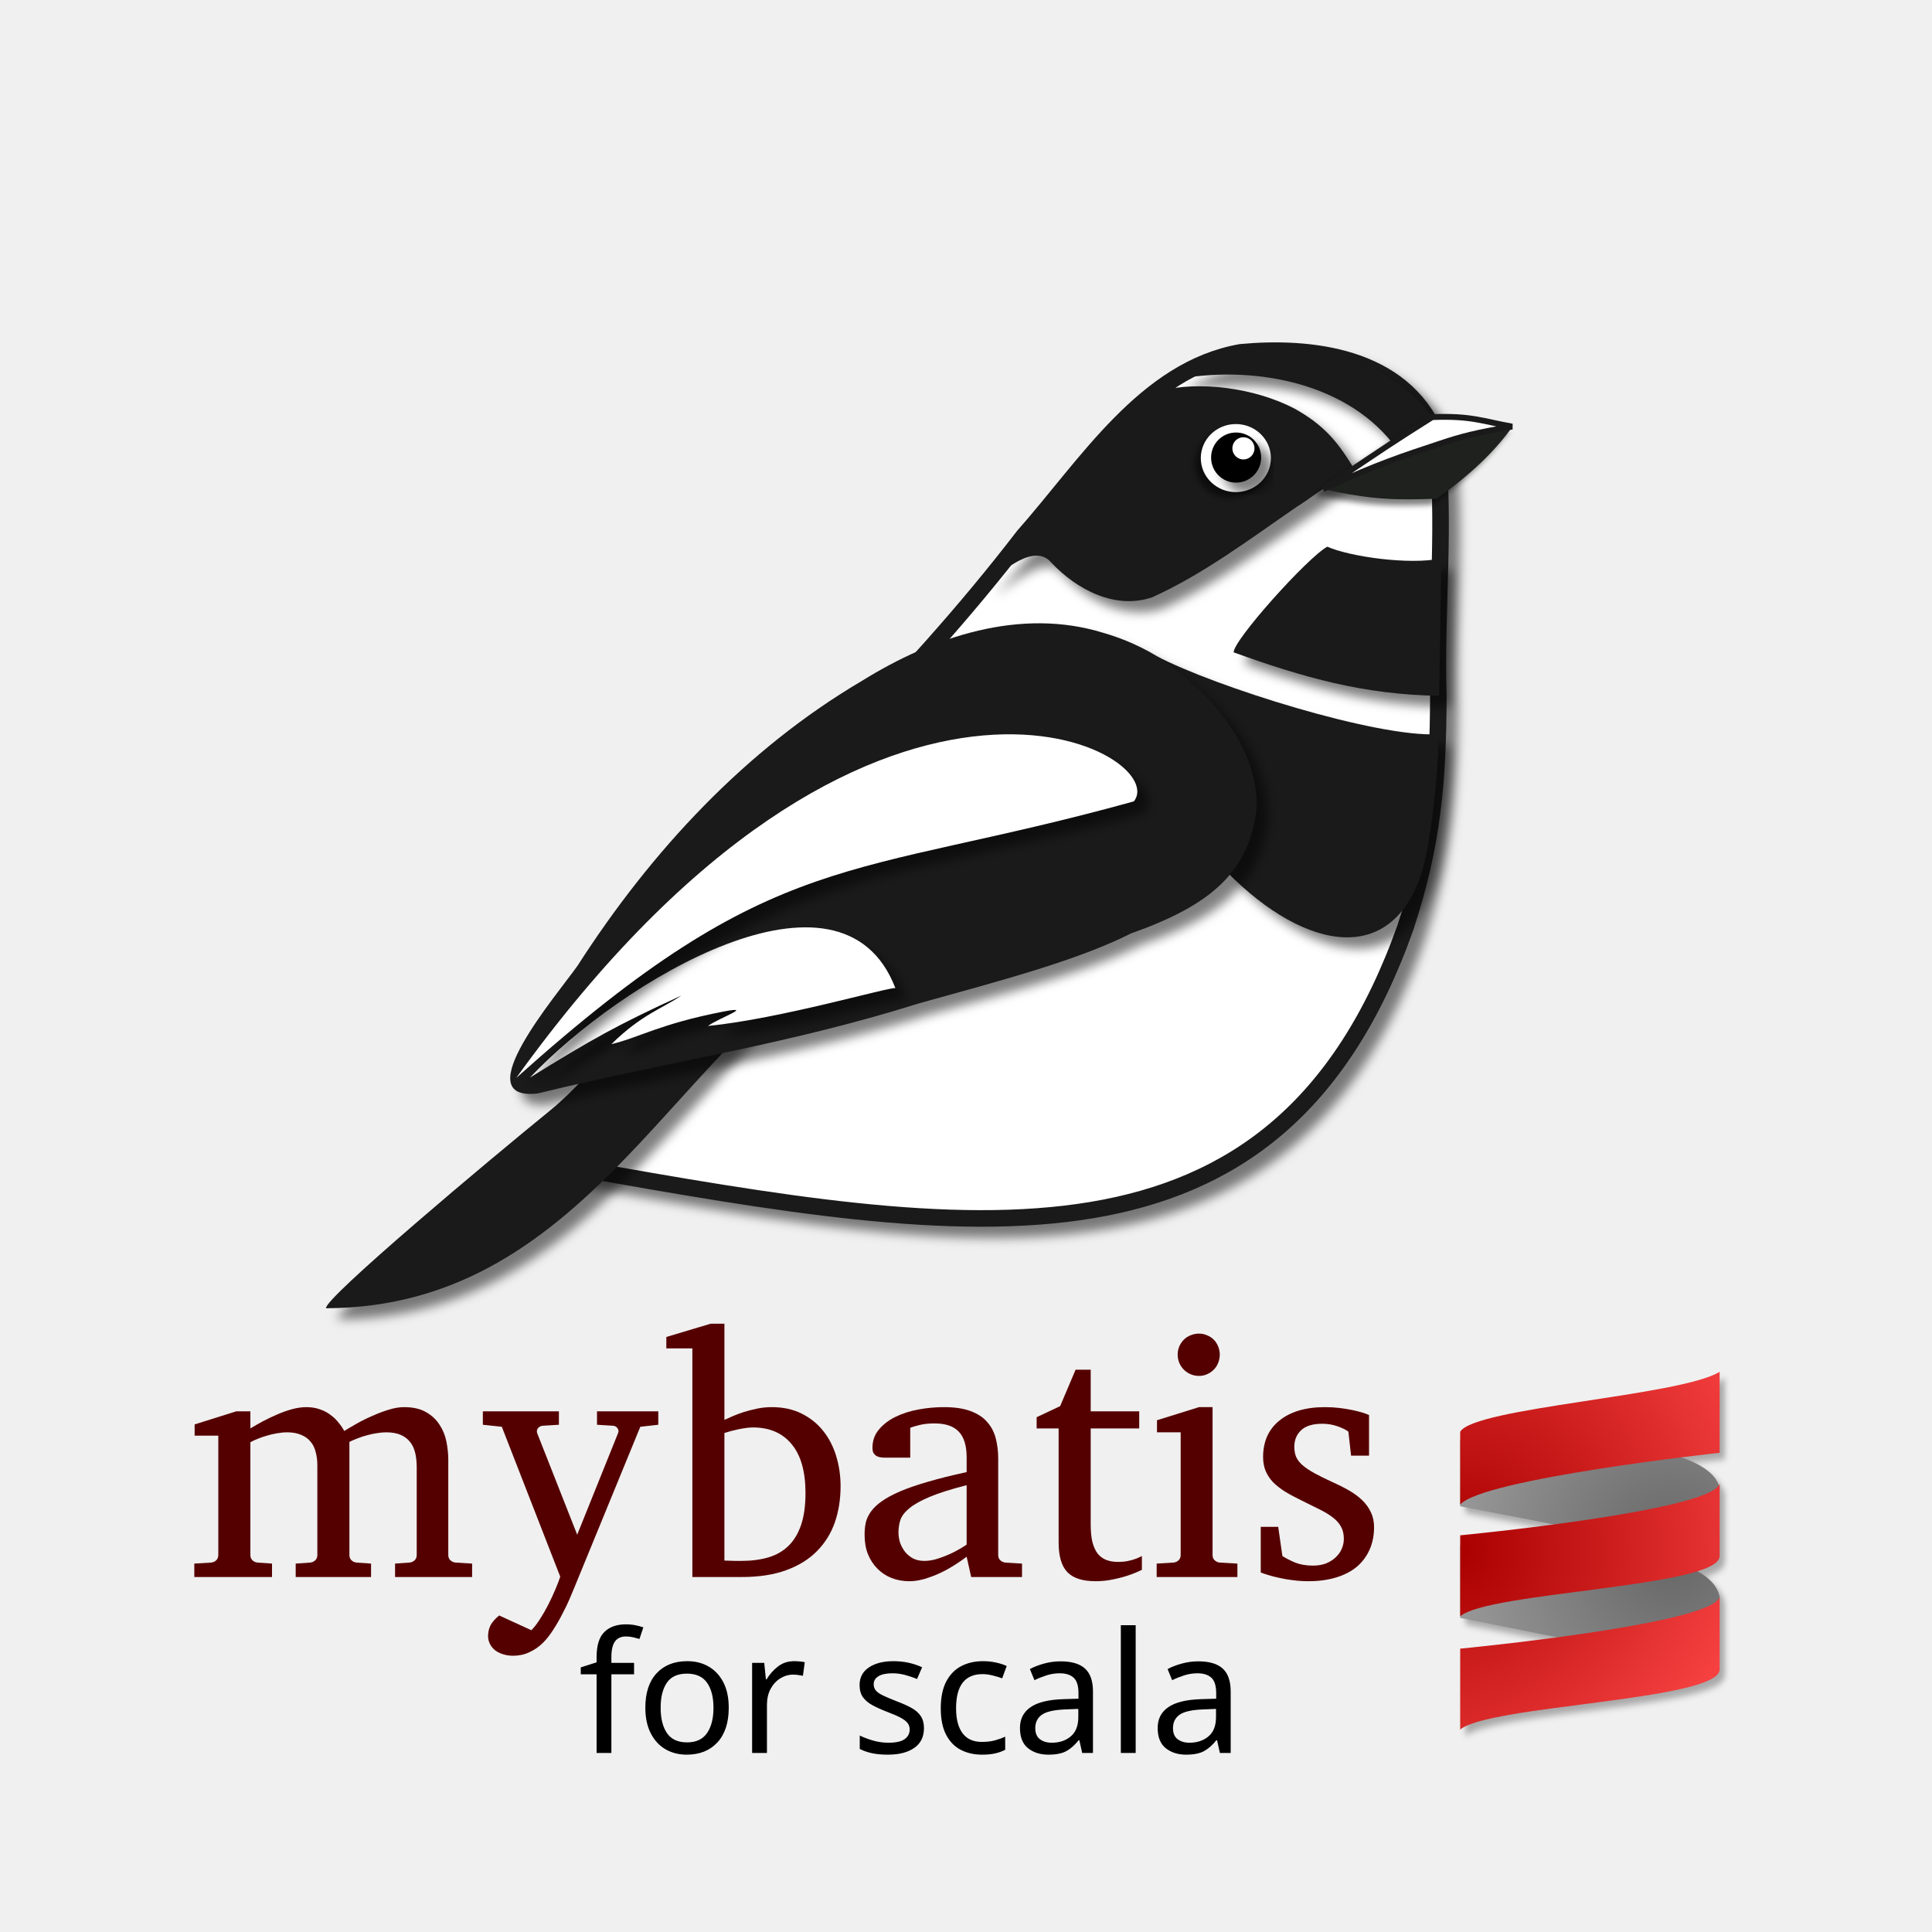
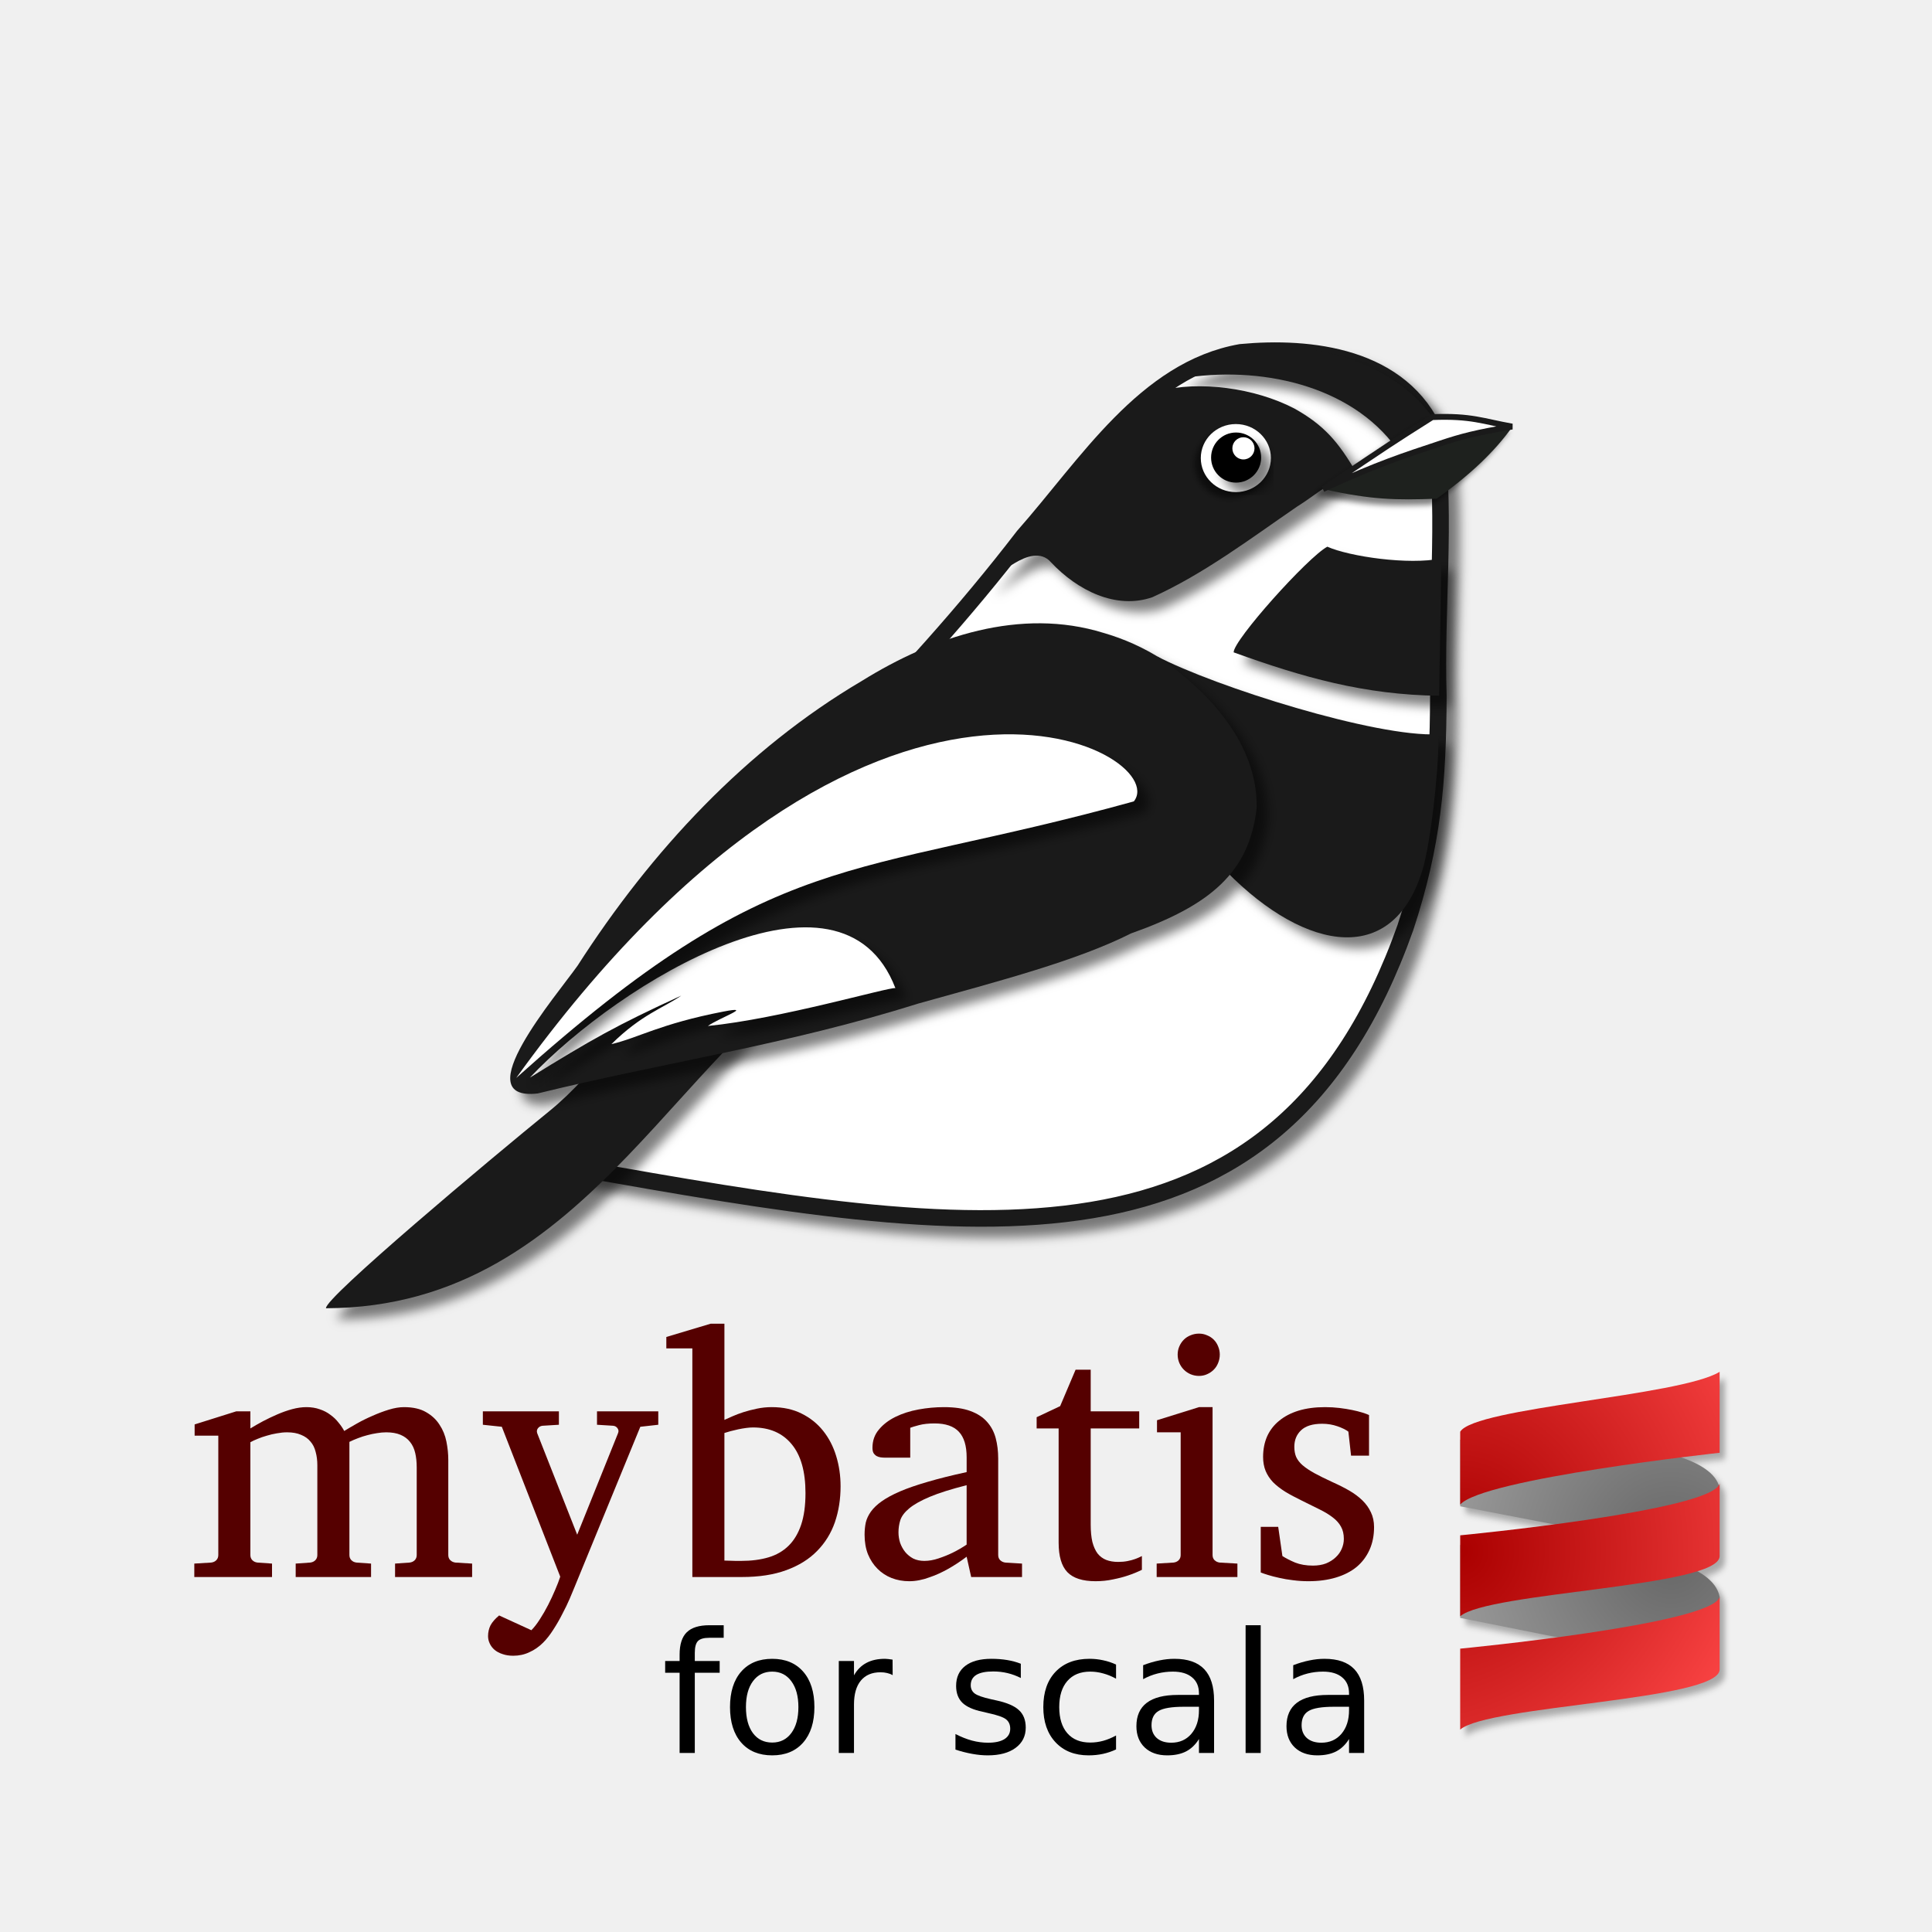
<svg xmlns="http://www.w3.org/2000/svg" xmlns:xlink="http://www.w3.org/1999/xlink" width="700" height="700" id="svg2" version="1.0">
  <defs id="defs4">
    <linearGradient id="linearGradient3038">
      <stop style="stop-color:#757769;stop-opacity:1;" offset="0" id="stop3040" />
      <stop style="stop-color:#fff8cb;stop-opacity:1;" offset="1" id="stop3042" />
    </linearGradient>
    <linearGradient id="linearGradient3038-2">
      <stop style="stop-color:#757769;stop-opacity:1;" offset="0" id="stop3040-7" />
      <stop style="stop-color:#fff8cb;stop-opacity:1;" offset="1" id="stop3042-0" />
    </linearGradient>
    <filter id="filter3032" width="1.5" height="1.5" x="-0.25" y="-0.25" color-interpolation-filters="sRGB">
      <feGaussianBlur id="feGaussianBlur3034" in="SourceAlpha" stdDeviation="2" result="blur" />
      <feColorMatrix id="feColorMatrix3036" result="bluralpha" type="matrix" values="1 0 0 0 0 0 1 0 0 0 0 0 1 0 0 0 0 0 0.5 0 " />
      <feOffset id="feOffset3038" in="bluralpha" dx="4" dy="4" result="offsetBlur" />
      <feMerge id="feMerge3040">
        <feMergeNode id="feMergeNode3042" in="offsetBlur" />
        <feMergeNode id="feMergeNode3044" in="SourceGraphic" />
      </feMerge>
    </filter>
    <filter id="filter3716" color-interpolation-filters="sRGB">
      <feGaussianBlur stdDeviation="2.09" id="feGaussianBlur3718" />
    </filter>
    <radialGradient xlink:href="#linearGradient3665" id="radialGradient3742" gradientUnits="userSpaceOnUse" gradientTransform="matrix(-2.964263,-0.03482784,0.0304569,-2.59224,1373.314,1700.229)" cx="352.533" cy="449.388" fx="352.533" fy="449.388" r="98.5" />
    <linearGradient id="linearGradient3665">
      <stop style="stop-color:#666666;stop-opacity:1;" offset="0" id="stop3667" />
      <stop style="stop-color:#bebebe;stop-opacity:1;" offset="1" id="stop3669" />
    </linearGradient>
    <radialGradient xlink:href="#linearGradient3665" id="radialGradient3738" gradientUnits="userSpaceOnUse" gradientTransform="matrix(-2.964263,-0.03482784,0.0304569,-2.59224,1373.314,1700.229)" cx="352.533" cy="449.388" fx="352.533" fy="449.388" r="98.5" />
    <linearGradient id="linearGradient3975">
      <stop style="stop-color:#666666;stop-opacity:1;" offset="0" id="stop3977" />
      <stop style="stop-color:#bebebe;stop-opacity:1;" offset="1" id="stop3979" />
    </linearGradient>
    <radialGradient xlink:href="#linearGradient3665" id="radialGradient3740" gradientUnits="userSpaceOnUse" gradientTransform="matrix(-2.964263,-0.03482784,0.0304569,-2.59224,1373.314,1700.229)" cx="352.533" cy="449.388" fx="352.533" fy="449.388" r="98.5" />
    <linearGradient id="linearGradient3982">
      <stop style="stop-color:#666666;stop-opacity:1;" offset="0" id="stop3984" />
      <stop style="stop-color:#bebebe;stop-opacity:1;" offset="1" id="stop3986" />
    </linearGradient>
    <radialGradient xlink:href="#linearGradient3651" id="radialGradient3750" gradientUnits="userSpaceOnUse" gradientTransform="matrix(2.843628,-2.4414848e-7,5.2995657e-6,2.471614,-365.0583,-758.6873)" cx="192.379" cy="517.698" fx="192.379" fy="517.698" r="98.5" />
    <linearGradient id="linearGradient3651">
      <stop style="stop-color:#aa0000;stop-opacity:1;" offset="0" id="stop3653" />
      <stop style="stop-color:#ff4848;stop-opacity:1;" offset="1" id="stop3655" />
    </linearGradient>
    <radialGradient xlink:href="#linearGradient3651" id="radialGradient3744" gradientUnits="userSpaceOnUse" gradientTransform="matrix(2.843628,-2.4414848e-7,5.2995657e-6,2.471614,-365.0583,-758.6873)" cx="192.379" cy="517.698" fx="192.379" fy="517.698" r="98.5" />
    <linearGradient id="linearGradient3993">
      <stop style="stop-color:#aa0000;stop-opacity:1;" offset="0" id="stop3995" />
      <stop style="stop-color:#ff4848;stop-opacity:1;" offset="1" id="stop3997" />
    </linearGradient>
    <radialGradient xlink:href="#linearGradient3651" id="radialGradient3746" gradientUnits="userSpaceOnUse" gradientTransform="matrix(2.843628,-2.4414848e-7,5.2995657e-6,2.471614,-365.0583,-758.6873)" cx="192.379" cy="517.698" fx="192.379" fy="517.698" r="98.5" />
    <linearGradient id="linearGradient4000">
      <stop style="stop-color:#aa0000;stop-opacity:1;" offset="0" id="stop4002" />
      <stop style="stop-color:#ff4848;stop-opacity:1;" offset="1" id="stop4004" />
    </linearGradient>
    <radialGradient xlink:href="#linearGradient3651" id="radialGradient3748" gradientUnits="userSpaceOnUse" gradientTransform="matrix(2.843628,-2.4414848e-7,5.2995657e-6,2.471614,-365.0583,-758.6873)" cx="192.379" cy="517.698" fx="192.379" fy="517.698" r="98.5" />
    <linearGradient id="linearGradient4007">
      <stop style="stop-color:#aa0000;stop-opacity:1;" offset="0" id="stop4009" />
      <stop style="stop-color:#ff4848;stop-opacity:1;" offset="1" id="stop4011" />
    </linearGradient>
  </defs>
  <g id="layer1" transform="translate(-21.33076,30.80774)">
    <path style="fill:#ffffff;fill-opacity:1;stroke:#1a1a1a;stroke-width:6;stroke-miterlimit:4;stroke-opacity:1;stroke-dasharray:none;filter:url(#filter3032)" d="m 530.525,305.293 c 9.973,-30.303 11.824,-52.687 11.948,-83.927 -0.985,-31.434 2.883,-63.607 -0.883,-94.749 -12.158,-28.655 -45.696,-32.12 -70.718,-29.772 -34.68,6.127 -55.759,40.614 -78.747,66.635 -21.165,27.523 -44.255,53.044 -68.39,77.223 -80.68,113.613 -104.436,148.343 -92.648,151.857 142.724,25.17 252.783,44.129 299.438,-87.267 z" id="Body" />
    <path style="fill:#1a1a1a;stroke:none;filter:url(#filter3032)" d="m 540.3,120.324 c -16.442,-23.58 -60.174,-35.34 -93.718,-13.523 27.808,-5.503 61.359,0.575 79.132,22.757 5.437,-3.801 8.904,-5.744 14.586,-9.233 z" id="HeadStripe" />
    <path style="fill:#1a1a1a;fill-opacity:1;stroke-width:6;stroke-miterlimit:4;stroke-dasharray:none;filter:url(#filter3032)" d="m 378.064,181.043 c 12.448,-14.03 23.54,-29.488 35.922,-43.571 9.017,-8.931 17.315,-18.823 27.202,-26.604 14.65,-3.787 34.69,-1.175 49.144,6.352 10.704,6.001 15.936,12.054 22.511,23.386 -8.072,1.615 -14.574,7.825 -21.606,12.171 -17.047,11.694 -33.763,24.388 -52.386,32.797 -13.182,4.582 -27.159,-2.497 -36.692,-12.62 -3.705,-4.268 -9.093,-2.157 -13.107,0.222 -3.89,2.206 -7.38,5.156 -10.988,7.867 z" id="EyeMask" />
    <path id="Chest" d="m 537.205,282.712 c 3.623,-14.576 5.979,-43.912 5.112,-47.489 -22.306,1.191 -80.797,-17.233 -101.829,-28.263 29.827,29.725 26.448,24.272 33.454,43.225 6.801,9.259 -7.03,24.708 -8.025,35.005 28.706,29.009 61.026,34.758 71.288,-2.478 z" style="fill:#1a1a1a;fill-opacity:1;stroke:none;filter:url(#filter3032)" />
    <path id="TailUpper" d="m 335.081,309.374 c -67.452,32.384 -98.377,133.501 -195.635,133.823 -0.736,-3.541 59.452,-53.974 80.991,-71.491 16.95,-13.764 33.096,-37.33 33.364,-44.419 10.796,-4.584 68.656,-18.306 81.28,-17.914 z" style="fill:#1a1a1a;fill-opacity:1;stroke:none;filter:url(#filter3032)" />
    <g id="Beak" transform="matrix(-0.4865093,0,0,0.5435717,551.7907,115.147)" style="stroke-width:11.667;stroke-miterlimit:4;stroke-dasharray:none;filter:url(#filter3032)">
      <path style="fill:#1e211e;stroke-width:11.667;stroke-miterlimit:4;stroke-dasharray:none" d="m 104.971,57.474 c -36.118,7.238 -54.418,7.429 -84.595,6.432 -24.463,-15.64 -42.777,-30.942 -56.445,-48.064 10.282,0.444 26.446,3.735 50.502,10.039 24.056,6.304 52.978,14.809 90.539,31.593 z" id="BeakLower" />
      <path id="BeakUpper" d="M 104.971,57.474 C 53.599,26.511 53.599,26.511 23.619,9.524 -5.397,8.454 -14.165,12.391 -35.864,15.827 c 27.277,4.06 37.973,6.63 53.795,11.35 26.878,8.017 45.176,13.067 87.04,30.298 z" style="fill:#ffffff;fill-opacity:1;stroke:#1a1a1a;stroke-width:3.889;stroke-miterlimit:4;stroke-opacity:1;stroke-dasharray:none" />
    </g>
    <path transform="matrix(-0.5348029,0,0,0.5435717,564.5067,114.1763)" d="m 202.143,38.612 c 0,12.525 -10.633,22.679 -23.75,22.679 -13.117,0 -23.75,-10.154 -23.75,-22.679 0,-12.525 10.633,-22.679 23.75,-22.679 13.117,0 23.75,10.154 23.75,22.679 z" id="path2541" style="fill:#ffffff;fill-opacity:1;stroke:none;filter:url(#filter3032)" />
    <path style="fill:#000000;fill-opacity:1;stroke:none;filter:url(#filter3032)" d="m 469.175,125.899 c -5.013,0 -9.044,4.059 -9.044,9.077 0,5.018 4.031,9.077 9.044,9.077 5.013,0 9.095,-4.059 9.095,-9.077 0,-5.018 -4.082,-9.077 -9.095,-9.077 z" id="path2543" />
    <path style="fill:#1a1a1a;fill-opacity:1;filter:url(#filter3032);" d="m 442.516,208.198 c 17.042,12.127 34.287,30.305 34.158,53.412 -2.558,23.852 -17.067,35.679 -45.581,45.787 -19.593,9.897 -47.593,17.193 -77.024,25.395 -47.552,14.964 -91.174,21.127 -137.931,32.582 -26.295,3.003 7.031,-35.731 14.463,-46.307 26.73,-41.628 61.06,-78.446 102.912,-103.117 25.989,-16.168 57.622,-26.75 87.593,-17.46 7.518,2.167 14.768,5.404 21.41,9.709 z" id="WingBackground" />
    <path id="WingTip" d="m 213.337,359.621 c 22.549,-13.926 31.059,-18.783 54.834,-29.703 -6.462,4.478 -14.419,6.815 -25.308,17.585 9.725,-2.266 17.451,-7.315 40.493,-11.784 11.521,-2.234 -1.149,2.117 -5.554,5.203 26.157,-2.576 65.578,-14.137 67.945,-13.722 -19.581,-50.934 -99.862,-2.151 -132.411,32.42 z" style="fill:#ffffff;stroke:none;filter:url(#filter3032)" />
    <path id="WingStripe" d="M 432.147,259.548 C 328.664,288.214 302.835,275.018 208.364,359.757 336.812,181.518 446.421,241.528 432.147,259.548 z" style="fill:#ffffff;fill-opacity:1;fill-rule:evenodd;stroke:none;filter:url(#filter3032)" />
    <path style="fill:#000000;fill-opacity:0;stroke-width:6;stroke-miterlimit:4;stroke-dasharray:none;filter:url(#filter3032)" id="path3153-7" d="m 455.979,98.103 c 8.997,-3.963 18.402,-6.674 27.674,-9.704 13.705,-4.636 27.614,-8.342 41.637,-11.54 5.082,-1.151 10.178,-2.274 15.358,-2.666 1.27,-0.073 2.546,-0.127 3.817,-0.062 0.439,0.018 0.878,0.019 1.318,0.016 0.253,-0.008 0.506,-0.008 0.76,-0.005 1.36,0.046 2.721,0.045 4.081,0.047 1.662,0.005 3.323,-0.005 4.985,-0.013 1.546,-0.198 2.175,0.153 3.503,0.912 1.524,0.892 2.872,1.958 4.088,3.319 1.29,1.473 2.361,3.177 3.154,5.035 0.516,1.005 0.517,2.165 0.753,3.252 0.179,0.748 0.602,1.236 1.155,1.672 0.969,0.585 2.004,0.855 3.088,1.057 0.174,0.027 0.349,0.054 0.523,0.08 0,0 -9.879,7.732 -9.879,7.732 l 0,0 c -0.175,-0.041 -0.35,-0.083 -0.525,-0.124 -1.212,-0.321 -2.417,-0.74 -3.442,-1.558 -0.671,-0.652 -1.247,-1.377 -1.515,-2.343 -0.338,-1.014 -0.162,-2.168 -0.624,-3.163 -0.683,-1.742 -1.682,-3.302 -2.902,-4.628 -1.162,-1.227 -2.483,-2.15 -3.926,-2.921 -1.031,-0.522 -2.064,-0.447 -3.182,-0.425 -1.651,-0.008 -3.303,-0.018 -4.954,-0.013 -1.399,0.003 -2.799,0.003 -4.198,0.048 -0.253,0.001 -0.506,0.003 -0.759,-0.011 -0.446,-0.013 -0.892,-0.027 -1.338,-0.055 -1.186,-0.053 -2.373,-0.035 -3.559,0.034 -4.934,0.36 -9.811,1.303 -14.67,2.297 -13.876,2.945 -27.596,6.616 -41.11,11.234 -9.67,3.26 -19.481,6.262 -28.742,10.822 0,0 9.431,-8.328 9.431,-8.328 z" />
    <path id="Beard" d="m 542.753,221.287 c 0.137,-12.927 0.967,-46.016 0.638,-49.739 -11.61,2.414 -33.141,-0.693 -41.147,-4.28 -7.113,3.838 -34.132,33.962 -33.935,38.287 25.132,9.061 47.229,15.369 74.444,15.732 z" style="fill:#1a1a1a;stroke-width:6;stroke-miterlimit:4;stroke-dasharray:none;filter:url(#filter3032)" />
    <path style="fill:#ffffff;fill-opacity:1;fill-rule:nonzero;stroke-width:6.249;stroke-miterlimit:4;stroke-dasharray:none;filter:url(#filter3032)" id="path3010" d="m 619.993,225.536 c 0,2.189 -1.978,3.964 -4.417,3.964 -2.44,0 -4.417,-1.775 -4.417,-3.964 0,-2.189 1.978,-3.964 4.417,-3.964 2.44,0 4.417,1.775 4.417,3.964 z" transform="matrix(0.9083571,0,0,1.014898,-87.31274,-97.26354)" />
    <g id="g3720" transform="matrix(0.4771535,0,0,0.5865635,432.053,235.4966)">
      <g style="opacity:0.296;fill:#000000;filter:url(#filter3716)" id="g3696" transform="translate(70,-13)">
        <g style="fill:#000000;fill-opacity:1" id="g3698">
          <path style="color:#000000;fill:#000000;fill-opacity:1;fill-rule:nonzero;stroke:none;stroke-width:4.013;marker:none;visibility:visible;display:inline;overflow:visible;enable-background:accumulate" d="m 182,493.422 197,30.94 c 0,0 -2.587,0.982 0,-42.103 -9.383,-37.512 -197,-29.94 -197,-29.94 l 0,41.103 z" id="path3700" />
          <path id="path3702" d="m 182,562.362 197,32 c 0,0 -2.587,1.049 0,-45 -9.383,-40.093 -197,-32 -197,-32 l 0,45 z" style="color:#000000;fill:#000000;fill-opacity:1;fill-rule:nonzero;stroke:none;stroke-width:4.013;marker:none;visibility:visible;display:inline;overflow:visible;enable-background:accumulate" />
        </g>
        <g style="fill:#000000;fill-opacity:1" id="g3704">
          <path style="color:#000000;fill:#000000;fill-opacity:1;fill-rule:nonzero;stroke:none;stroke-width:4.013;marker:none;visibility:visible;display:inline;overflow:visible;enable-background:accumulate" d="m 182,447.362 c 11,-15 167,-22 197,-37 l 0,50 c 0,0 -180,16 -197,32 l 0,-45 z" id="path3706" />
          <path transform="matrix(0.9870627,-0.1603351,0,1,0,0)" style="color:#000000;fill:#000000;fill-opacity:1;fill-rule:nonzero;stroke:none;stroke-width:4.013;marker:none;visibility:visible;display:inline;overflow:visible;enable-background:accumulate" d="m 184.385,610.926 c 0,0 194.517,16.188 199.582,0 l 0,45 c -1.013,18.838 -178.307,-6.589 -199.582,5 l 0,-50 z" id="path3708" />
          <path id="path3710" d="m 182,511.362 c 0,0 192,-15 197,-32 l 0,45 c -1,19 -176,22 -197,37 0,0 0,24 0,-50 z" style="color:#000000;fill:#000000;fill-opacity:1;fill-rule:nonzero;stroke:none;stroke-width:4.013;marker:none;visibility:visible;display:inline;overflow:visible;enable-background:accumulate" />
        </g>
      </g>
      <g transform="translate(66,-17)" id="g3673">
        <g id="g3659" style="fill:url(#radialGradient3742);fill-opacity:1">
          <path id="path3606" d="m 182,493.422 197,30.94 c 0,0 -2.587,0.982 0,-42.103 -9.383,-37.512 -197,-29.94 -197,-29.94 l 0,41.103 z" style="color:#000000;fill:url(#radialGradient3738);fill-opacity:1;fill-rule:nonzero;stroke:none;stroke-width:4.013;marker:none;visibility:visible;display:inline;overflow:visible;enable-background:accumulate" />
          <path style="color:#000000;fill:url(#radialGradient3740);fill-opacity:1;fill-rule:nonzero;stroke:none;stroke-width:4.013;marker:none;visibility:visible;display:inline;overflow:visible;enable-background:accumulate" d="m 182,562.362 197,32 c 0,0 -2.587,1.049 0,-45 -9.383,-40.093 -197,-32 -197,-32 l 0,45 z" id="path3595" />
        </g>
        <g id="g3646" style="fill:url(#radialGradient3750);fill-opacity:1">
          <path id="rect2816" d="m 182,447.362 c 11,-15 167,-22 197,-37 l 0,50 c 0,0 -180,16 -197,32 l 0,-45 z" style="color:#000000;fill:url(#radialGradient3744);fill-opacity:1;fill-rule:nonzero;stroke:none;stroke-width:4.013;marker:none;visibility:visible;display:inline;overflow:visible;enable-background:accumulate" />
          <path id="rect3597" d="m 184.385,610.926 c 0,0 194.517,16.188 199.582,0 l 0,45 c -1.013,18.838 -178.307,-6.589 -199.582,5 l 0,-50 z" style="color:#000000;fill:url(#radialGradient3746);fill-opacity:1;fill-rule:nonzero;stroke:none;stroke-width:4.013;marker:none;visibility:visible;display:inline;overflow:visible;enable-background:accumulate" transform="matrix(0.9870627,-0.1603351,0,1,0,0)" />
          <path style="color:#000000;fill:url(#radialGradient3748);fill-opacity:1;fill-rule:nonzero;stroke:none;stroke-width:4.013;marker:none;visibility:visible;display:inline;overflow:visible;enable-background:accumulate" d="m 182,511.362 c 0,0 192,-15 197,-32 l 0,45 c -1,19 -176,22 -197,37 0,0 0,24 0,-50 z" id="path3608" />
        </g>
      </g>
    </g>
    <g style="font-size:124.561px;font-style:normal;font-variant:normal;font-weight:normal;font-stretch:normal;text-align:center;line-height:125%;writing-mode:lr-tb;text-anchor:middle;fill:#550000;fill-opacity:1;stroke:none;font-family:Abyssinica SIL;-inkscape-font-specification:Abyssinica SIL" id="text4131" transform="translate(29.81076,-155.4343)">
      <path d="m 134.659,696.009 0,-4.866 5.231,-0.365 c 0.77,-0.081 1.399,-0.365 1.885,-0.851 0.486,-0.487 0.73,-1.115 0.73,-1.885 l 0,-31.749 c -8e-5,-1.946 -0.183,-3.69 -0.547,-5.231 -0.365,-1.581 -0.993,-2.919 -1.885,-4.014 -0.852,-1.095 -1.987,-1.946 -3.406,-2.554 -1.419,-0.608 -3.163,-0.912 -5.231,-0.912 -1.054,5e-5 -2.169,0.101 -3.345,0.304 -1.135,0.162 -2.291,0.406 -3.467,0.73 -1.135,0.284 -2.271,0.649 -3.406,1.095 -1.095,0.406 -2.129,0.852 -3.102,1.338 l 0,40.993 c -6e-5,0.77 0.243,1.399 0.73,1.885 0.487,0.487 1.115,0.77 1.885,0.851 l 5.231,0.365 0,4.866 -27.309,0 0,-4.866 5.231,-0.365 c 0.77,-0.081 1.399,-0.365 1.885,-0.851 0.487,-0.487 0.73,-1.115 0.73,-1.885 l 0,-32.539 c -5e-5,-1.743 -0.203,-3.345 -0.608,-4.805 -0.365,-1.5 -0.993,-2.757 -1.885,-3.771 -0.852,-1.054 -1.987,-1.865 -3.406,-2.433 -1.379,-0.608 -3.061,-0.912 -5.048,-0.912 -1.176,5e-5 -2.413,0.122 -3.71,0.365 -1.257,0.203 -2.473,0.487 -3.649,0.851 -1.176,0.324 -2.291,0.71 -3.345,1.156 -1.014,0.406 -1.885,0.811 -2.615,1.216 l 0,40.872 c -2.3e-5,0.77 0.243,1.399 0.73,1.885 0.487,0.487 1.115,0.77 1.885,0.851 l 5.231,0.365 0,4.866 -28.16,0 0,-4.866 6.082,-0.365 c 0.77,-0.081 1.399,-0.365 1.885,-0.851 0.487,-0.487 0.73,-1.115 0.73,-1.885 l 0,-43.244 -8.576,0 0,-4.075 15.084,-4.744 5.109,0 0,6.204 c 1.379,-0.851 2.899,-1.723 4.562,-2.615 1.703,-0.892 3.446,-1.723 5.231,-2.494 1.784,-0.77 3.568,-1.399 5.352,-1.885 1.825,-0.487 3.548,-0.73 5.17,-0.73 1.784,6e-5 3.406,0.264 4.866,0.791 1.46,0.487 2.737,1.156 3.832,2.007 1.135,0.811 2.108,1.744 2.919,2.798 0.851,1.014 1.541,2.027 2.068,3.041 1.257,-0.77 2.777,-1.662 4.562,-2.676 1.784,-1.014 3.669,-1.946 5.656,-2.798 1.987,-0.892 3.974,-1.642 5.96,-2.25 1.987,-0.608 3.811,-0.912 5.474,-0.912 3.284,6e-5 5.96,0.608 8.028,1.825 2.068,1.176 3.69,2.696 4.866,4.562 1.216,1.825 2.048,3.872 2.494,6.143 0.446,2.271 0.669,4.46 0.669,6.569 l 0,34.485 c -1e-4,0.77 0.243,1.399 0.73,1.885 0.527,0.487 1.155,0.77 1.885,0.851 l 6.021,0.365 0,4.866 -27.917,0" id="path4136" style="fill:#550000" />
      <path d="m 223.518,641.574 -23.903,58.266 c -0.406,1.014 -0.973,2.372 -1.703,4.075 -0.73,1.703 -1.602,3.507 -2.615,5.413 -0.973,1.946 -2.068,3.852 -3.284,5.717 -1.176,1.865 -2.413,3.446 -3.71,4.744 -1.5,1.5 -3.163,2.656 -4.987,3.467 -1.784,0.851 -3.73,1.277 -5.839,1.277 -1.46,-3e-5 -2.757,-0.203 -3.893,-0.608 -1.135,-0.365 -2.088,-0.872 -2.859,-1.521 -0.77,-0.649 -1.358,-1.419 -1.764,-2.311 -0.405,-0.852 -0.608,-1.744 -0.608,-2.676 0,-1.419 0.304,-2.737 0.912,-3.953 0.649,-1.176 1.683,-2.352 3.102,-3.528 l 11.678,5.352 c 1.014,-1.014 2.048,-2.352 3.102,-4.014 1.054,-1.622 2.048,-3.345 2.98,-5.17 0.933,-1.825 1.784,-3.649 2.554,-5.474 0.77,-1.784 1.379,-3.365 1.825,-4.744 l -21.166,-54.313 -6.873,-0.73 0,-4.866 27.552,0 0,4.866 -5.96,0.365 c -0.689,0.081 -1.237,0.385 -1.642,0.912 -0.405,0.527 -0.487,1.135 -0.243,1.825 l 14.475,36.736 14.779,-36.736 c 0.284,-0.649 0.243,-1.237 -0.122,-1.764 -0.365,-0.568 -0.892,-0.892 -1.581,-0.973 l -5.9,-0.365 0,-4.866 22.2,0 0,4.866 -6.508,0.73" id="path4138" style="fill:#550000" />
      <path d="m 296.077,663.105 c -7e-5,4.704 -0.689,9.062 -2.068,13.076 -1.379,3.974 -3.528,7.44 -6.447,10.4 -2.879,2.96 -6.589,5.271 -11.13,6.934 -4.501,1.662 -9.873,2.494 -16.118,2.494 l -17.942,0 0,-82.838 -9.427,0 0,-4.136 16.057,-4.805 4.987,0 0,34.85 c 0.73,-0.324 1.683,-0.75 2.859,-1.277 1.176,-0.527 2.514,-1.034 4.014,-1.521 1.541,-0.487 3.183,-0.912 4.926,-1.277 1.744,-0.365 3.528,-0.547 5.352,-0.547 4.095,6e-5 7.684,0.77 10.765,2.311 3.122,1.541 5.737,3.629 7.846,6.265 2.108,2.636 3.69,5.697 4.744,9.184 1.054,3.447 1.581,7.076 1.581,10.887 m -12.712,2.494 c -6e-5,-7.826 -1.683,-13.745 -5.048,-17.76 -3.325,-4.014 -7.988,-6.021 -13.989,-6.021 -0.689,5e-5 -1.5,0.061 -2.433,0.182 -0.933,0.122 -1.885,0.284 -2.859,0.487 -0.933,0.203 -1.865,0.426 -2.798,0.669 -0.892,0.243 -1.642,0.466 -2.25,0.669 l 0,46.224 c 0.689,0.041 1.399,0.061 2.129,0.061 0.608,0.041 1.257,0.061 1.946,0.061 0.73,10e-6 1.399,10e-6 2.007,0 3.69,10e-6 6.974,-0.426 9.853,-1.277 2.879,-0.851 5.312,-2.25 7.298,-4.197 1.987,-1.946 3.507,-4.48 4.562,-7.603 1.054,-3.122 1.581,-6.954 1.581,-11.495" id="path4140" style="fill:#550000" />
      <path d="m 343.396,696.009 -1.642,-7.359 c -2.19,1.662 -4.44,3.142 -6.751,4.44 -1.014,0.568 -2.088,1.115 -3.224,1.642 -1.135,0.527 -2.311,0.993 -3.528,1.399 -1.176,0.446 -2.392,0.791 -3.649,1.034 -1.216,0.243 -2.433,0.365 -3.649,0.365 -2.271,0 -4.399,-0.385 -6.386,-1.156 -1.946,-0.77 -3.649,-1.885 -5.109,-3.345 -1.46,-1.46 -2.615,-3.224 -3.467,-5.291 -0.811,-2.068 -1.216,-4.42 -1.216,-7.055 0,-1.541 0.142,-3 0.426,-4.379 0.324,-1.379 0.953,-2.717 1.885,-4.014 0.933,-1.297 2.23,-2.534 3.893,-3.71 1.703,-1.216 3.913,-2.413 6.629,-3.588 2.757,-1.176 6.102,-2.331 10.035,-3.467 3.974,-1.176 8.677,-2.352 14.11,-3.528 l 0,-5.352 c -4e-5,-4.176 -0.933,-7.258 -2.798,-9.245 -1.865,-2.027 -4.805,-3.041 -8.819,-3.041 -2.19,5e-5 -4.055,0.203 -5.596,0.608 -1.541,0.406 -2.615,0.73 -3.224,0.973 l 0,10.826 -9.062,0 c -0.568,5e-5 -1.135,-0.041 -1.703,-0.122 -0.527,-0.081 -1.014,-0.243 -1.46,-0.487 -0.446,-0.284 -0.811,-0.649 -1.095,-1.095 -0.243,-0.487 -0.365,-1.115 -0.365,-1.885 0,-2.554 0.77,-4.744 2.311,-6.569 1.541,-1.865 3.548,-3.406 6.021,-4.622 2.473,-1.216 5.251,-2.108 8.332,-2.676 3.082,-0.568 6.163,-0.851 9.245,-0.851 3.852,6e-5 7.035,0.466 9.549,1.399 2.554,0.933 4.562,2.23 6.021,3.893 1.5,1.662 2.554,3.629 3.163,5.9 0.608,2.271 0.912,4.764 0.912,7.481 l 0,34.911 c -5e-5,0.77 0.243,1.399 0.73,1.885 0.527,0.487 1.156,0.77 1.885,0.851 l 6.021,0.365 0,4.866 -18.429,0 m -1.642,-33.269 c -5.596,1.419 -10.035,2.818 -13.32,4.197 -3.284,1.379 -5.778,2.778 -7.481,4.197 -1.662,1.379 -2.737,2.798 -3.224,4.257 -0.446,1.419 -0.669,2.899 -0.669,4.44 -10e-6,1.298 0.203,2.575 0.608,3.832 0.446,1.216 1.054,2.311 1.825,3.284 0.811,0.973 1.784,1.764 2.919,2.372 1.176,0.568 2.514,0.852 4.014,0.851 1.662,10e-6 3.386,-0.304 5.17,-0.912 1.825,-0.608 3.487,-1.277 4.987,-2.007 1.743,-0.851 3.467,-1.845 5.17,-2.98 l 0,-21.531" id="path4142" style="fill:#550000" />
      <path d="m 405.251,693.394 c -1.541,0.77 -3.224,1.46 -5.048,2.068 -1.541,0.527 -3.325,0.993 -5.352,1.399 -2.027,0.446 -4.156,0.669 -6.386,0.669 -4.704,0 -8.109,-1.095 -10.218,-3.284 -2.108,-2.19 -3.163,-5.758 -3.163,-10.704 l 0,-41.358 -7.968,0 0,-4.075 8.515,-4.014 5.596,-13.198 5.474,0 0,15.084 17.577,0 0,6.204 -17.577,0 0,34.79 c -2e-5,2.473 0.203,4.582 0.608,6.325 0.446,1.703 1.074,3.102 1.885,4.197 0.851,1.054 1.885,1.825 3.102,2.311 1.257,0.487 2.717,0.73 4.379,0.73 1.216,0 2.331,-0.101 3.345,-0.304 1.054,-0.203 1.967,-0.446 2.737,-0.73 0.892,-0.324 1.723,-0.689 2.494,-1.095 l 0,4.987" id="path4144" style="fill:#550000" />
      <path d="m 433.472,615.421 c -3e-5,1.054 -0.203,2.068 -0.608,3.041 -0.365,0.933 -0.892,1.744 -1.581,2.433 -0.689,0.689 -1.5,1.237 -2.433,1.642 -0.892,0.406 -1.865,0.608 -2.919,0.608 -1.054,7e-5 -2.068,-0.203 -3.041,-0.608 -0.933,-0.405 -1.744,-0.953 -2.433,-1.642 -0.689,-0.689 -1.237,-1.5 -1.642,-2.433 -0.405,-0.973 -0.608,-1.987 -0.608,-3.041 -1e-5,-1.054 0.203,-2.048 0.608,-2.98 0.405,-0.932 0.953,-1.743 1.642,-2.433 0.689,-0.689 1.5,-1.216 2.433,-1.581 0.973,-0.405 1.987,-0.608 3.041,-0.608 1.054,9e-5 2.027,0.203 2.919,0.608 0.933,0.365 1.744,0.892 2.433,1.581 0.689,0.689 1.216,1.5 1.581,2.433 0.405,0.933 0.608,1.926 0.608,2.98 m -22.869,80.588 0,-4.866 6.082,-0.365 c 0.77,-0.081 1.399,-0.365 1.885,-0.851 0.487,-0.487 0.73,-1.115 0.73,-1.885 l 0,-44.46 -8.576,0 0,-4.379 15.205,-4.744 4.926,0 0,53.583 c -2e-5,0.77 0.243,1.399 0.73,1.885 0.527,0.487 1.156,0.77 1.885,0.851 l 6.386,0.365 0,4.866 -29.255,0" id="path4146" style="fill:#550000" />
      <path d="m 489.366,677.945 c -5e-5,3.041 -0.547,5.778 -1.642,8.211 -1.095,2.433 -2.656,4.501 -4.683,6.204 -2.027,1.662 -4.521,2.94 -7.481,3.832 -2.96,0.892 -6.285,1.338 -9.975,1.338 -1.906,0 -3.771,-0.122 -5.596,-0.365 -1.784,-0.203 -3.447,-0.487 -4.987,-0.851 -1.5,-0.324 -2.838,-0.669 -4.014,-1.034 -1.176,-0.365 -2.068,-0.669 -2.676,-0.912 l 0,-16.543 6.325,0 1.521,10.583 c 1.257,0.811 2.798,1.602 4.622,2.372 1.865,0.73 4.014,1.095 6.447,1.095 1.784,0 3.365,-0.264 4.744,-0.791 1.379,-0.568 2.534,-1.298 3.467,-2.19 0.973,-0.892 1.703,-1.906 2.19,-3.041 0.527,-1.176 0.791,-2.392 0.791,-3.649 -3e-5,-1.744 -0.345,-3.223 -1.034,-4.44 -0.689,-1.257 -1.683,-2.372 -2.98,-3.345 -1.298,-1.014 -2.899,-1.987 -4.805,-2.919 -1.865,-0.933 -3.994,-1.987 -6.386,-3.163 -2.271,-1.095 -4.278,-2.169 -6.021,-3.224 -1.744,-1.095 -3.224,-2.25 -4.44,-3.467 -1.176,-1.257 -2.068,-2.615 -2.676,-4.075 -0.608,-1.5 -0.912,-3.183 -0.912,-5.048 -10e-6,-2.757 0.487,-5.251 1.46,-7.481 1.014,-2.23 2.473,-4.115 4.379,-5.656 1.906,-1.581 4.237,-2.798 6.994,-3.649 2.798,-0.851 6.001,-1.277 9.61,-1.277 1.825,6e-5 3.568,0.101 5.231,0.304 1.662,0.203 3.183,0.446 4.562,0.73 1.379,0.284 2.595,0.588 3.649,0.912 1.054,0.324 1.885,0.629 2.494,0.912 l 0,14.719 -6.508,0 -0.973,-8.697 c -0.892,-0.689 -2.21,-1.338 -3.953,-1.946 -1.744,-0.608 -3.588,-0.912 -5.535,-0.912 -3.447,5e-5 -6.001,0.791 -7.663,2.372 -1.622,1.541 -2.433,3.528 -2.433,5.96 -2e-5,1.419 0.223,2.656 0.669,3.71 0.487,1.054 1.257,2.048 2.311,2.98 1.095,0.933 2.514,1.885 4.257,2.859 1.784,0.973 3.994,2.068 6.629,3.284 2.19,0.973 4.197,1.987 6.021,3.041 1.825,1.054 3.406,2.23 4.744,3.528 1.338,1.298 2.372,2.737 3.102,4.318 0.77,1.581 1.156,3.386 1.156,5.413" id="path4148" style="fill:#550000" />
    </g>
-     <text xml:space="preserve" style="font-size:60.921px;font-style:normal;font-weight:normal;text-align:center;text-anchor:middle;fill:#000000;fill-opacity:1;stroke:none;font-family:Sans;-inkscape-font-specification:Sans" x="391.102" y="604.33" id="text4150">
-       <tspan id="tspan4152" x="391.102" y="604.33">for scala</tspan>
-     </text>
+     <g style="font-size:60.921px;font-style:normal;font-weight:normal;text-align:center;text-anchor:middle;fill:#000000;fill-opacity:1;stroke:none;font-family:Sans;-inkscape-font-specification:Sans" id="text4150">
+       <path d="m 283.539,558.044 0,4.551 -5.235,0 c -1.963,4e-5 -3.332,0.397 -4.105,1.19 -0.754,0.793 -1.13,2.221 -1.13,4.283 l 0,2.945 9.013,0 0,4.254 -9.013,0 0,29.062 -5.503,0 0,-29.062 -5.235,0 0,-4.254 5.235,0 0,-2.32 c -10e-6,-3.708 0.863,-6.405 2.588,-8.091 1.725,-1.705 4.462,-2.558 8.21,-2.558 l 5.176,0" style="" id="path3045" />
+       <path d="m 301.119,574.851 c -2.935,3e-5 -5.255,1.15 -6.961,3.451 -1.705,2.281 -2.558,5.414 -2.558,9.4 -10e-6,3.986 0.843,7.129 2.528,9.43 1.705,2.281 4.036,3.421 6.99,3.421 2.915,0 5.225,-1.15 6.931,-3.451 1.705,-2.3 2.558,-5.434 2.558,-9.4 -3e-5,-3.946 -0.853,-7.07 -2.558,-9.37 -1.705,-2.32 -4.016,-3.48 -6.931,-3.48 m 0,-4.64 c 4.759,3e-5 8.498,1.547 11.214,4.64 2.717,3.094 4.075,7.377 4.075,12.85 -3e-5,5.454 -1.358,9.737 -4.075,12.85 -2.717,3.094 -6.455,4.64 -11.214,4.64 -4.779,-10e-6 -8.527,-1.547 -11.244,-4.64 -2.697,-3.113 -4.046,-7.397 -4.046,-12.85 0,-5.473 1.349,-9.757 4.046,-12.85 2.717,-3.094 6.465,-4.64 11.244,-4.64" style="" id="path3047" />
+       <path d="m 344.757,576.13 c -0.615,-0.357 -1.289,-0.615 -2.023,-0.773 -0.714,-0.178 -1.507,-0.268 -2.38,-0.268 -3.094,3e-5 -5.473,1.011 -7.139,3.034 -1.646,2.003 -2.469,4.888 -2.469,8.656 l 0,17.55 -5.503,0 0,-33.316 5.503,0 0,5.176 c 1.15,-2.023 2.647,-3.52 4.492,-4.492 1.844,-0.992 4.085,-1.487 6.723,-1.487 0.377,3e-5 0.793,0.03 1.249,0.089 0.456,0.04 0.962,0.109 1.517,0.208 l 0.03,5.622" style="" id="path3049" />
+       <path d="m 391.191,571.995 0,5.176 c -1.547,-0.793 -3.153,-1.388 -4.819,-1.785 -1.666,-0.397 -3.391,-0.595 -5.176,-0.595 -2.717,2e-5 -4.759,0.416 -6.128,1.249 -1.349,0.833 -2.023,2.082 -2.023,3.748 0,1.269 0.486,2.271 1.458,3.004 0.972,0.714 2.925,1.398 5.86,2.053 l 1.874,0.416 c 3.887,0.833 6.643,2.013 8.27,3.54 1.646,1.507 2.469,3.619 2.469,6.336 -3e-5,3.094 -1.23,5.543 -3.689,7.347 -2.439,1.805 -5.801,2.707 -10.084,2.707 -1.785,-10e-6 -3.649,-0.178 -5.592,-0.535 -1.924,-0.337 -3.956,-0.853 -6.098,-1.547 l 0,-5.652 c 2.023,1.051 4.016,1.844 5.979,2.38 1.963,0.516 3.907,0.773 5.83,0.773 2.578,0 4.561,-0.436 5.949,-1.309 1.388,-0.892 2.082,-2.142 2.082,-3.748 -3e-5,-1.487 -0.506,-2.628 -1.517,-3.421 -0.992,-0.793 -3.183,-1.557 -6.574,-2.29 l -1.904,-0.446 c -3.391,-0.714 -5.84,-1.805 -7.347,-3.272 -1.507,-1.487 -2.261,-3.52 -2.261,-6.098 0,-3.133 1.111,-5.553 3.332,-7.258 2.221,-1.705 5.374,-2.558 9.459,-2.558 2.023,3e-5 3.927,0.149 5.711,0.446 1.785,0.297 3.431,0.744 4.938,1.339" style="" id="path3051" />
+       <path d="m 425.697,572.293 0,5.116 c -1.547,-0.853 -3.104,-1.487 -4.67,-1.904 -1.547,-0.436 -3.113,-0.654 -4.7,-0.654 -3.55,3e-5 -6.306,1.13 -8.27,3.391 -1.963,2.241 -2.945,5.394 -2.945,9.459 -10e-6,4.065 0.982,7.228 2.945,9.489 1.963,2.241 4.72,3.361 8.27,3.361 1.586,0 3.153,-0.208 4.7,-0.625 1.567,-0.436 3.123,-1.081 4.67,-1.934 l 0,5.057 c -1.527,0.714 -3.113,1.249 -4.759,1.606 -1.626,0.357 -3.361,0.535 -5.206,0.535 -5.017,-10e-6 -9.003,-1.577 -11.958,-4.73 -2.955,-3.153 -4.432,-7.407 -4.432,-12.761 -1e-5,-5.434 1.487,-9.707 4.462,-12.821 2.994,-3.113 7.09,-4.67 12.285,-4.67 1.686,3e-5 3.332,0.179 4.938,0.535 1.606,0.337 3.163,0.853 4.67,1.547" style="" id="path3053" />
+       <path d="m 450.297,587.582 c -4.422,2e-5 -7.486,0.506 -9.192,1.517 -1.705,1.011 -2.558,2.737 -2.558,5.176 -10e-6,1.943 0.635,3.49 1.904,4.64 1.289,1.13 3.034,1.696 5.235,1.696 3.034,0 5.463,-1.071 7.288,-3.213 1.844,-2.162 2.766,-5.027 2.766,-8.597 l 0,-1.22 -5.444,0 m 10.917,-2.261 0,19.008 -5.473,0 0,-5.057 c -1.249,2.023 -2.806,3.52 -4.67,4.492 -1.864,0.952 -4.145,1.428 -6.842,1.428 -3.411,-10e-6 -6.128,-0.952 -8.151,-2.856 -2.003,-1.924 -3.004,-4.492 -3.004,-7.704 0,-3.748 1.249,-6.574 3.748,-8.478 2.519,-1.904 6.267,-2.856 11.244,-2.856 l 7.675,0 0,-0.535 c -3e-5,-2.518 -0.833,-4.462 -2.499,-5.83 -1.646,-1.388 -3.966,-2.082 -6.961,-2.082 -1.904,3e-5 -3.758,0.228 -5.563,0.684 -1.805,0.456 -3.54,1.14 -5.206,2.053 l 0,-5.057 c 2.003,-0.773 3.946,-1.348 5.83,-1.725 1.884,-0.397 3.718,-0.595 5.503,-0.595 4.819,3e-5 8.418,1.249 10.798,3.748 2.38,2.499 3.57,6.286 3.57,11.363" style="" id="path3055" />
+       <path d="m 472.637,558.044 5.473,0 0,46.285 -5.473,0 0,-46.285" style="" id="path3057" />
+       <path d="m 504.674,587.582 c -4.422,2e-5 -7.486,0.506 -9.192,1.517 -1.705,1.011 -2.558,2.737 -2.558,5.176 -10e-6,1.943 0.635,3.49 1.904,4.64 1.289,1.13 3.034,1.696 5.235,1.696 3.034,0 5.463,-1.071 7.288,-3.213 1.844,-2.162 2.766,-5.027 2.766,-8.597 l 0,-1.22 -5.444,0 m 10.917,-2.261 0,19.008 -5.473,0 0,-5.057 c -1.249,2.023 -2.806,3.52 -4.67,4.492 -1.864,0.952 -4.145,1.428 -6.842,1.428 -3.411,-10e-6 -6.128,-0.952 -8.151,-2.856 -2.003,-1.924 -3.004,-4.492 -3.004,-7.704 -10e-6,-3.748 1.249,-6.574 3.748,-8.478 2.519,-1.904 6.267,-2.856 11.244,-2.856 l 7.675,0 0,-0.535 c -2e-5,-2.518 -0.833,-4.462 -2.499,-5.83 -1.646,-1.388 -3.966,-2.082 -6.961,-2.082 -1.904,3e-5 -3.758,0.228 -5.563,0.684 -1.805,0.456 -3.54,1.14 -5.206,2.053 l 0,-5.057 c 2.003,-0.773 3.946,-1.348 5.83,-1.725 1.884,-0.397 3.718,-0.595 5.503,-0.595 4.819,3e-5 8.418,1.249 10.798,3.748 2.38,2.499 3.57,6.286 3.57,11.363" style="" id="path3059" />
+     </g>
  </g>
</svg>
